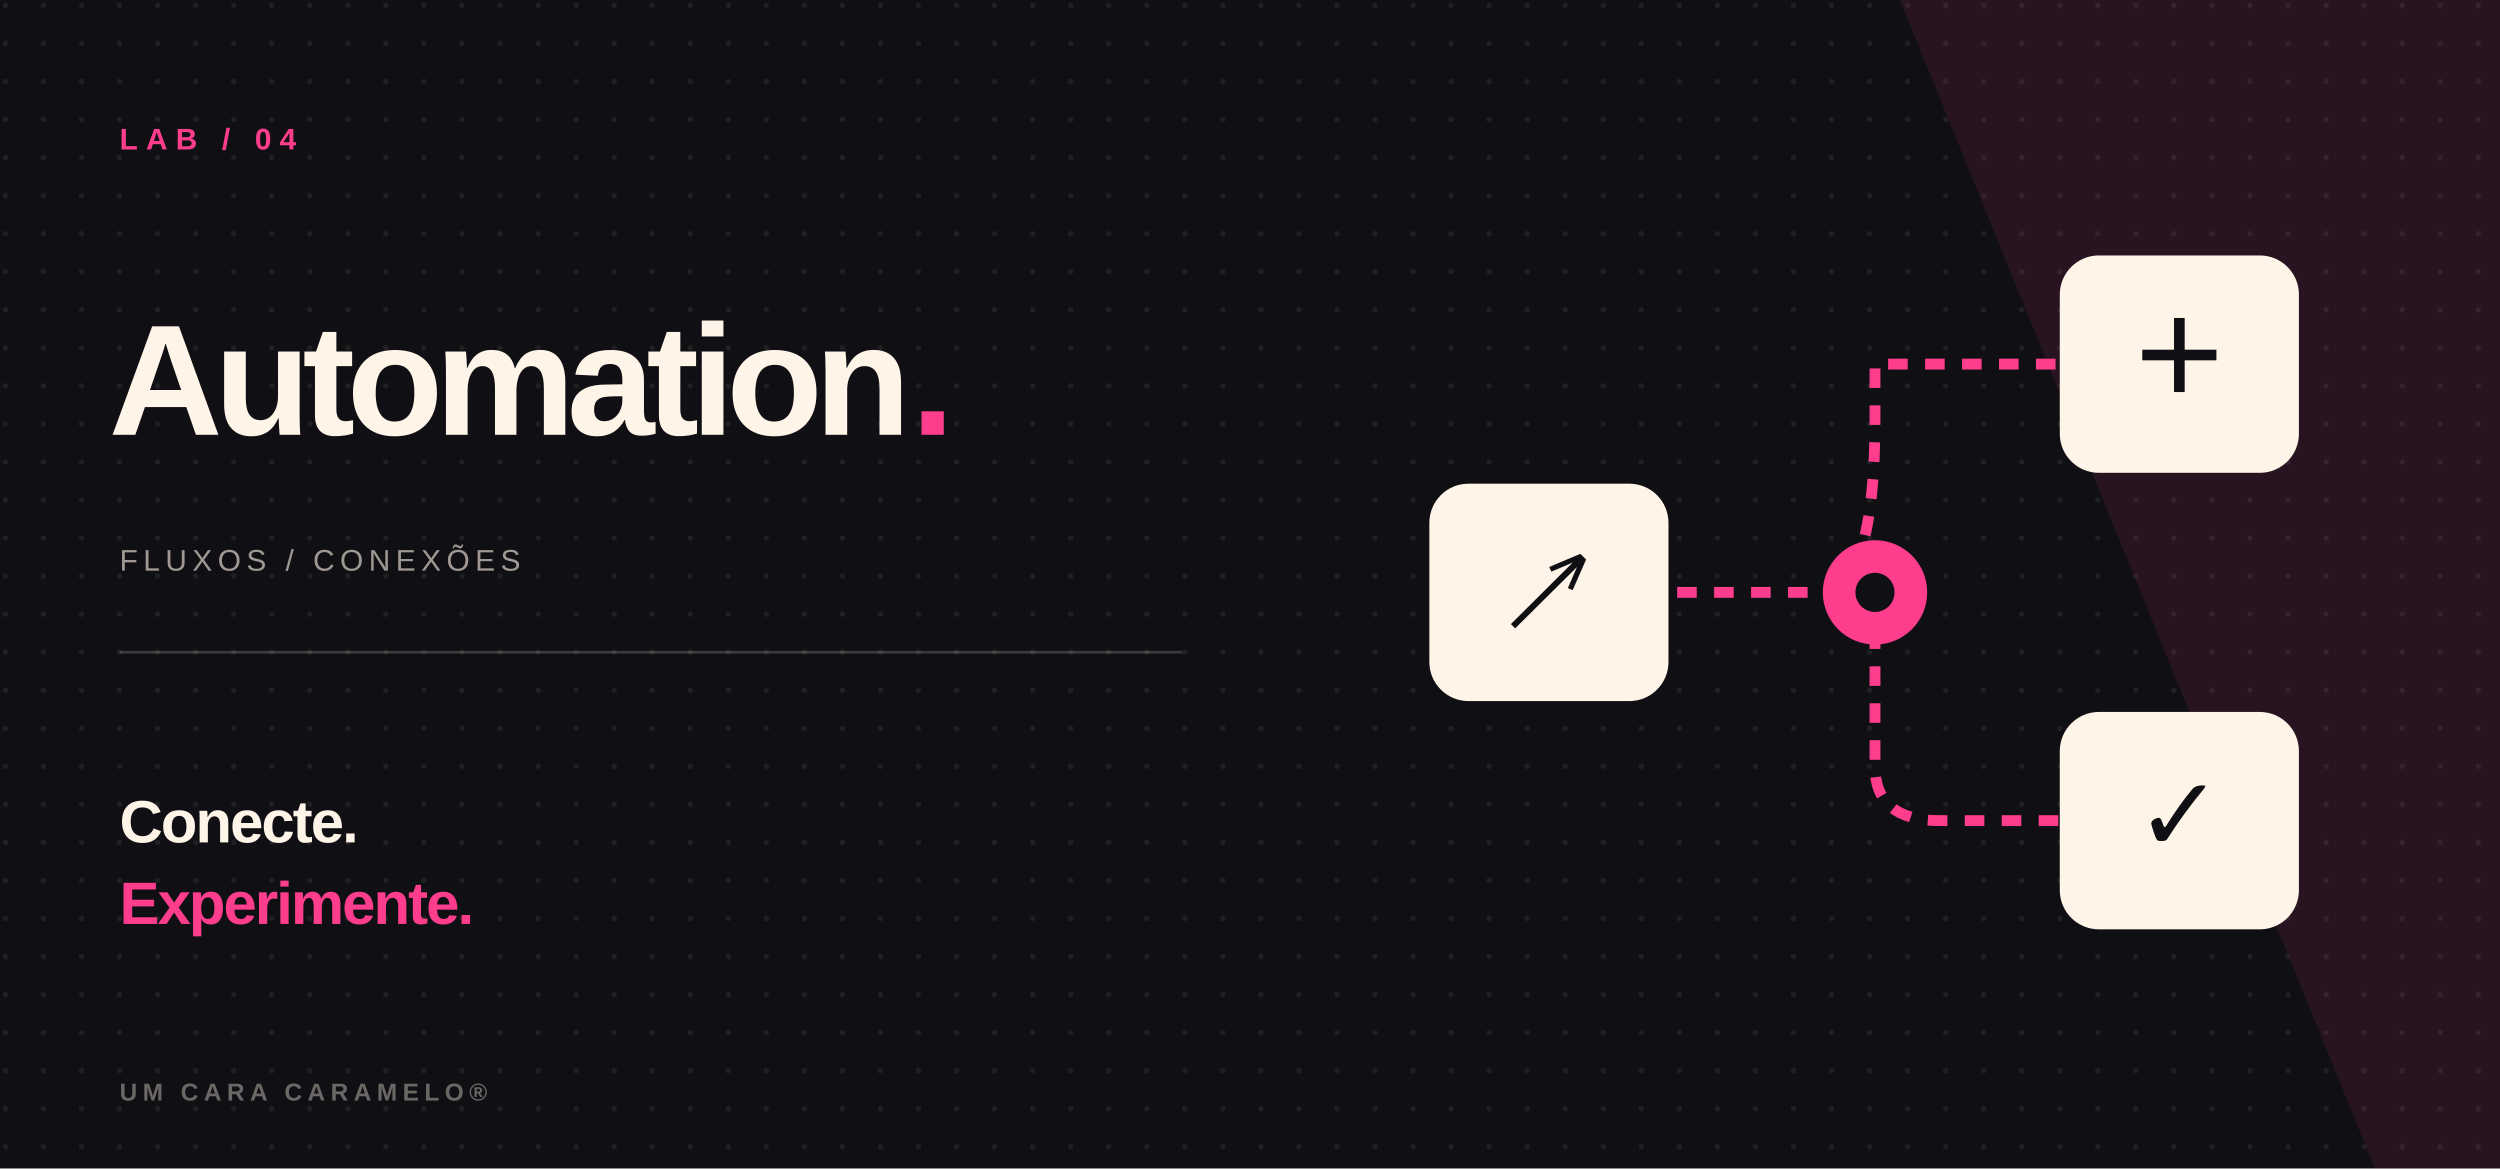
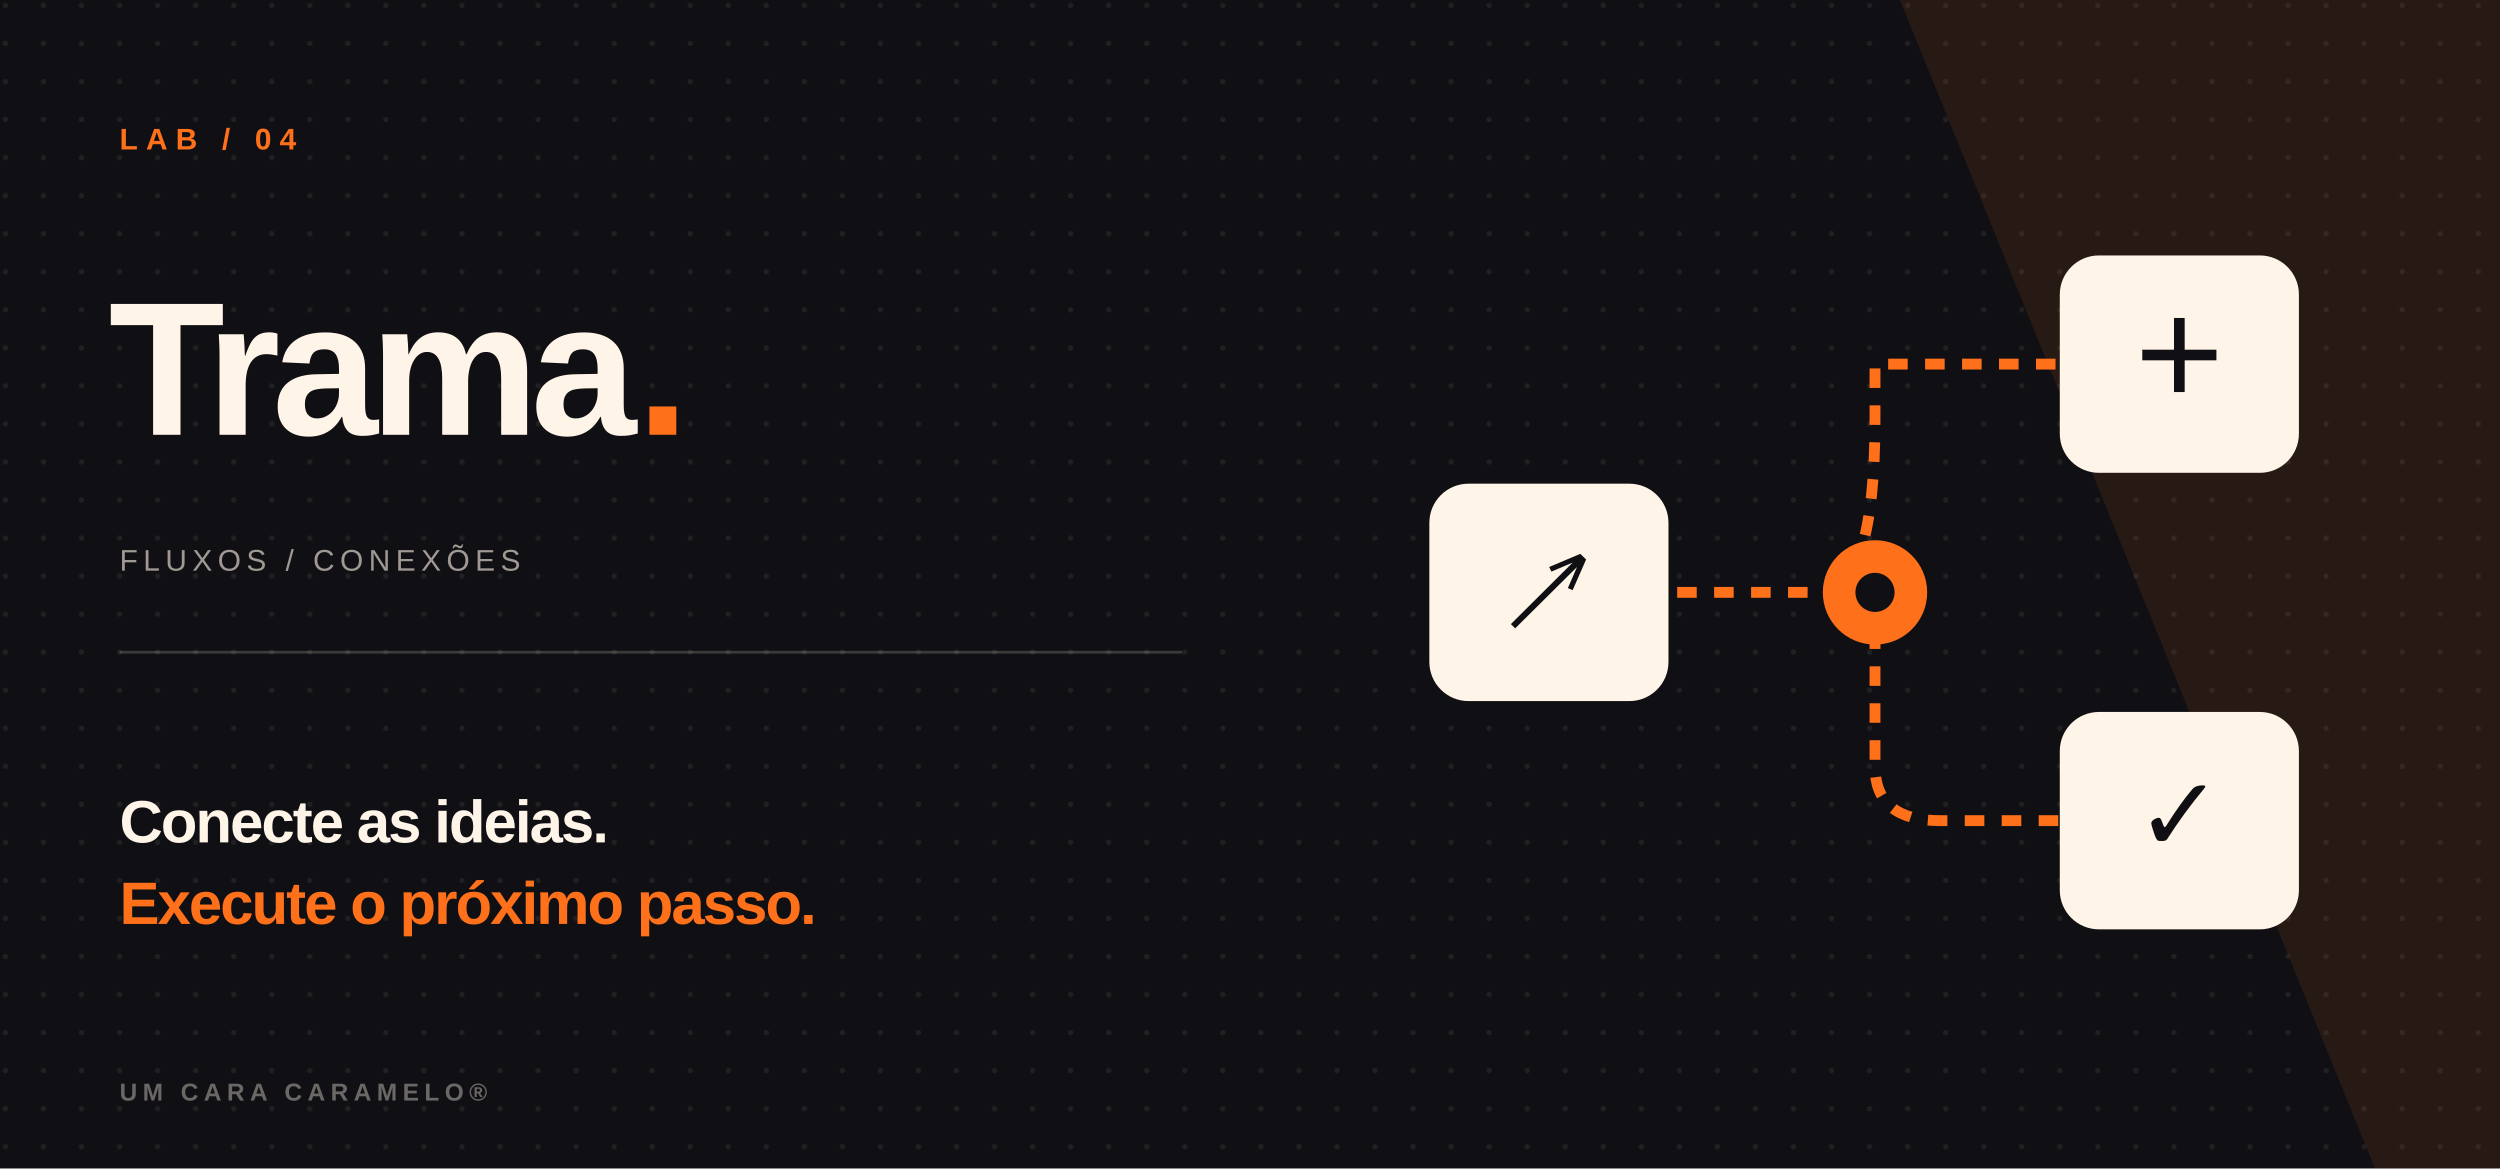
<svg xmlns="http://www.w3.org/2000/svg" width="920" height="430" viewBox="0 0 920 430" role="img" aria-labelledby="title desc">
  <defs>
    <pattern id="dots" width="14" height="14" patternUnits="userSpaceOnUse">
      <circle cx="2" cy="2" r="1" fill="#FFF4E8" opacity=".07" />
    </pattern>
  </defs>
  <rect width="920" height="430" fill="#101014" />
  <rect width="920" height="430" fill="url(#dots)" />
-   <path d="M699.2 0H920V430H874Z" fill="#FF3D8D" fill-opacity=".1" />
+   <path d="M699.2 0H920V430H874Z" fill="#FF701A" fill-opacity=".1" />
  <path d="M44 240H435" stroke="#FFF4E8" stroke-opacity=".18" />
  <g font-family="Arial,Helvetica,sans-serif">
-     <text x="44" y="55" fill="#FF3D8D" font-size="11" font-weight="700" letter-spacing="3">LAB / 04</text>
-     <text x="40" y="160" fill="#FFF4E8" font-size="58" font-weight="900" letter-spacing="-3">Automation<tspan fill="#FF3D8D">.</tspan>
+     <text x="44" y="55" fill="#FF701A" font-size="11" font-weight="700" letter-spacing="3">LAB / 04</text>
+     <text x="40" y="160" fill="#FFF4E8" font-size="70" font-weight="900" letter-spacing="-3">Trama<tspan fill="#FF701A">.</tspan>
    </text>
    <text x="44" y="210" fill="#FFF4E8" fill-opacity=".6" font-size="11" letter-spacing="2">FLUXOS / CONEXÕES</text>
    <g transform="translate(510 58) scale(0.8)">
-       <g fill="none" stroke="#FF3D8D" stroke-width="5">
+       <g fill="none" stroke="#FF701A" stroke-width="5">
        <path d="M100 200H200Q225 200 225 120V95H340M225 200v80q0 25 30 25h85" stroke-dasharray="9 8" />
      </g>
      <g fill="#FFF4E8">
        <rect x="20" y="150" width="110" height="100" rx="18" />
        <text x="75" y="214" fill="#101014" text-anchor="middle" font-size="48" font-weight="800">↗</text>
        <rect x="310" y="45" width="110" height="100" rx="18" />
        <text x="365" y="109" fill="#101014" text-anchor="middle" font-size="48" font-weight="800">＋</text>
        <rect x="310" y="255" width="110" height="100" rx="18" />
        <text x="365" y="319" fill="#101014" text-anchor="middle" font-size="48" font-weight="800">✓</text>
      </g>
-       <circle cx="225" cy="200" r="24" fill="#FF3D8D" />
+       <circle cx="225" cy="200" r="24" fill="#FF701A" />
      <circle cx="225" cy="200" r="9" fill="#101014" />
    </g>
-     <text x="44" y="310" fill="#FFF4E8" font-size="22" font-weight="800" letter-spacing="-.7">Conecte.</text>
-     <text x="44" y="340" fill="#FF3D8D" font-size="22" font-weight="800" letter-spacing="-.7">Experimente.</text>
+     <text x="44" y="310" fill="#FFF4E8" font-size="22" font-weight="800" letter-spacing="-.7">Conecte as ideias.</text>
+     <text x="44" y="340" fill="#FF701A" font-size="22" font-weight="800" letter-spacing="-.7">Execute o próximo passo.</text>
    <text x="44" y="405" fill="#FFF4E8" fill-opacity=".38" font-size="9" font-weight="700" letter-spacing="2">UM CARA CARAMELO®</text>
  </g>
</svg>
